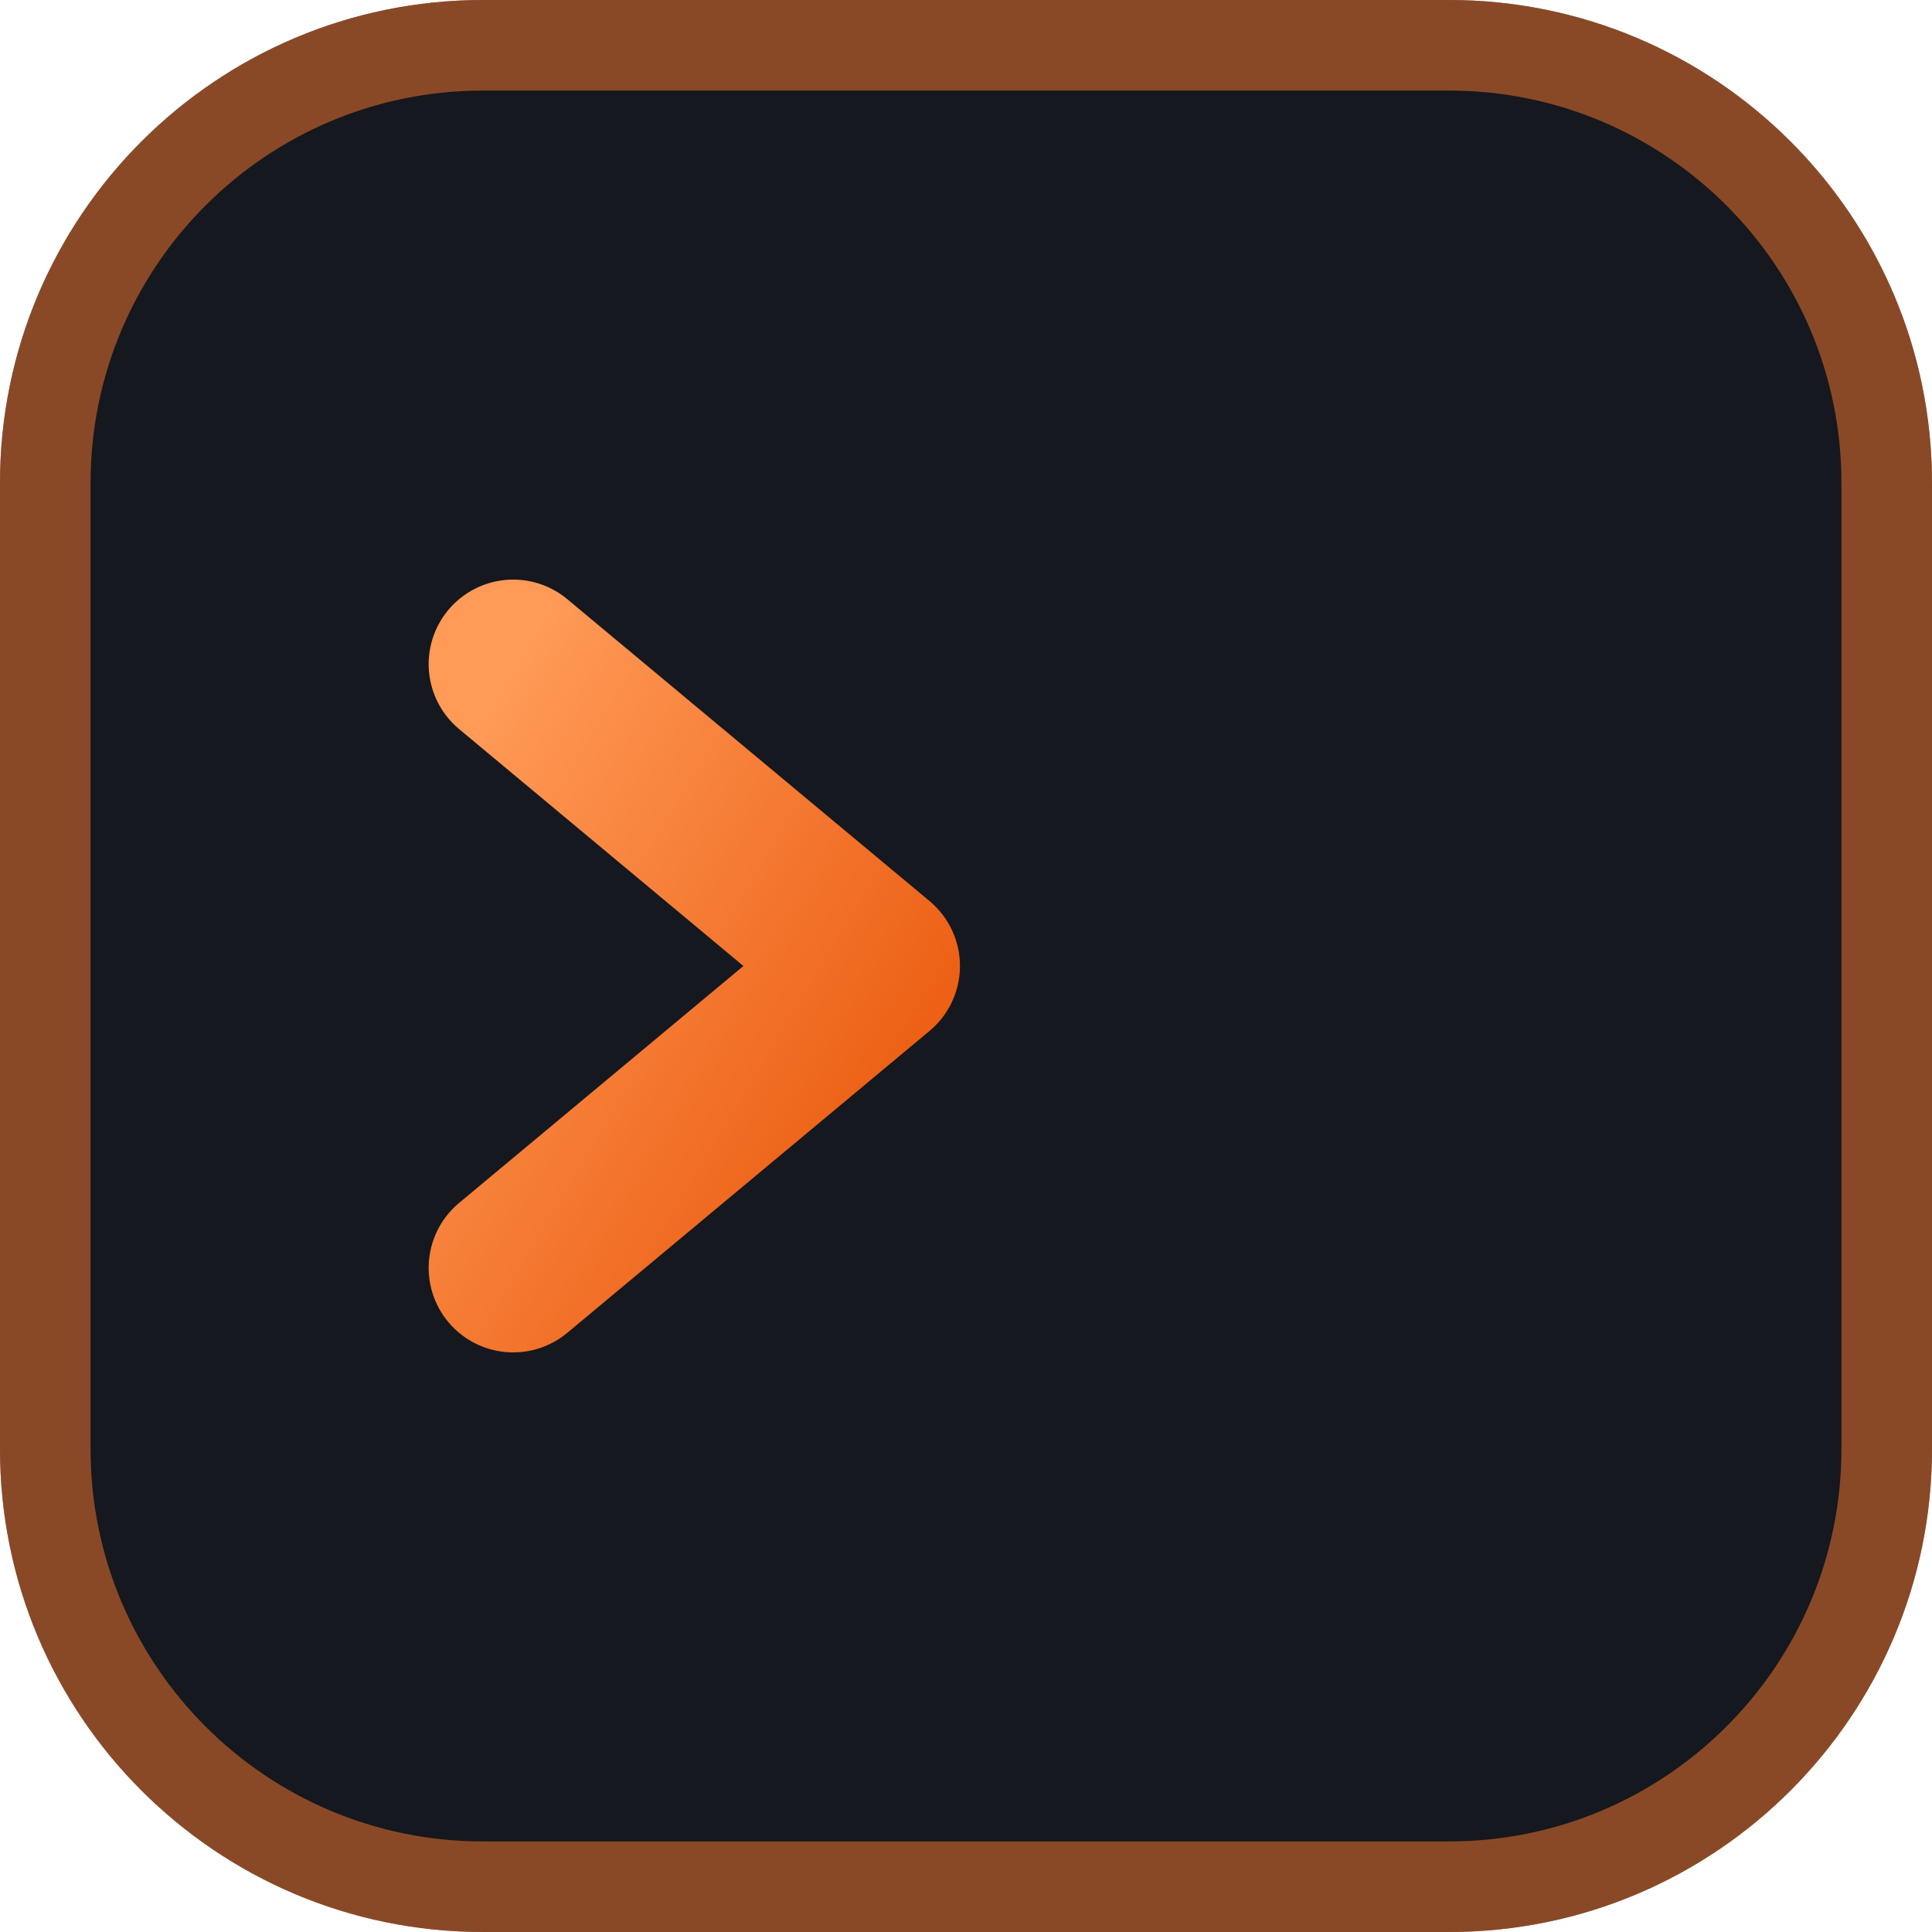
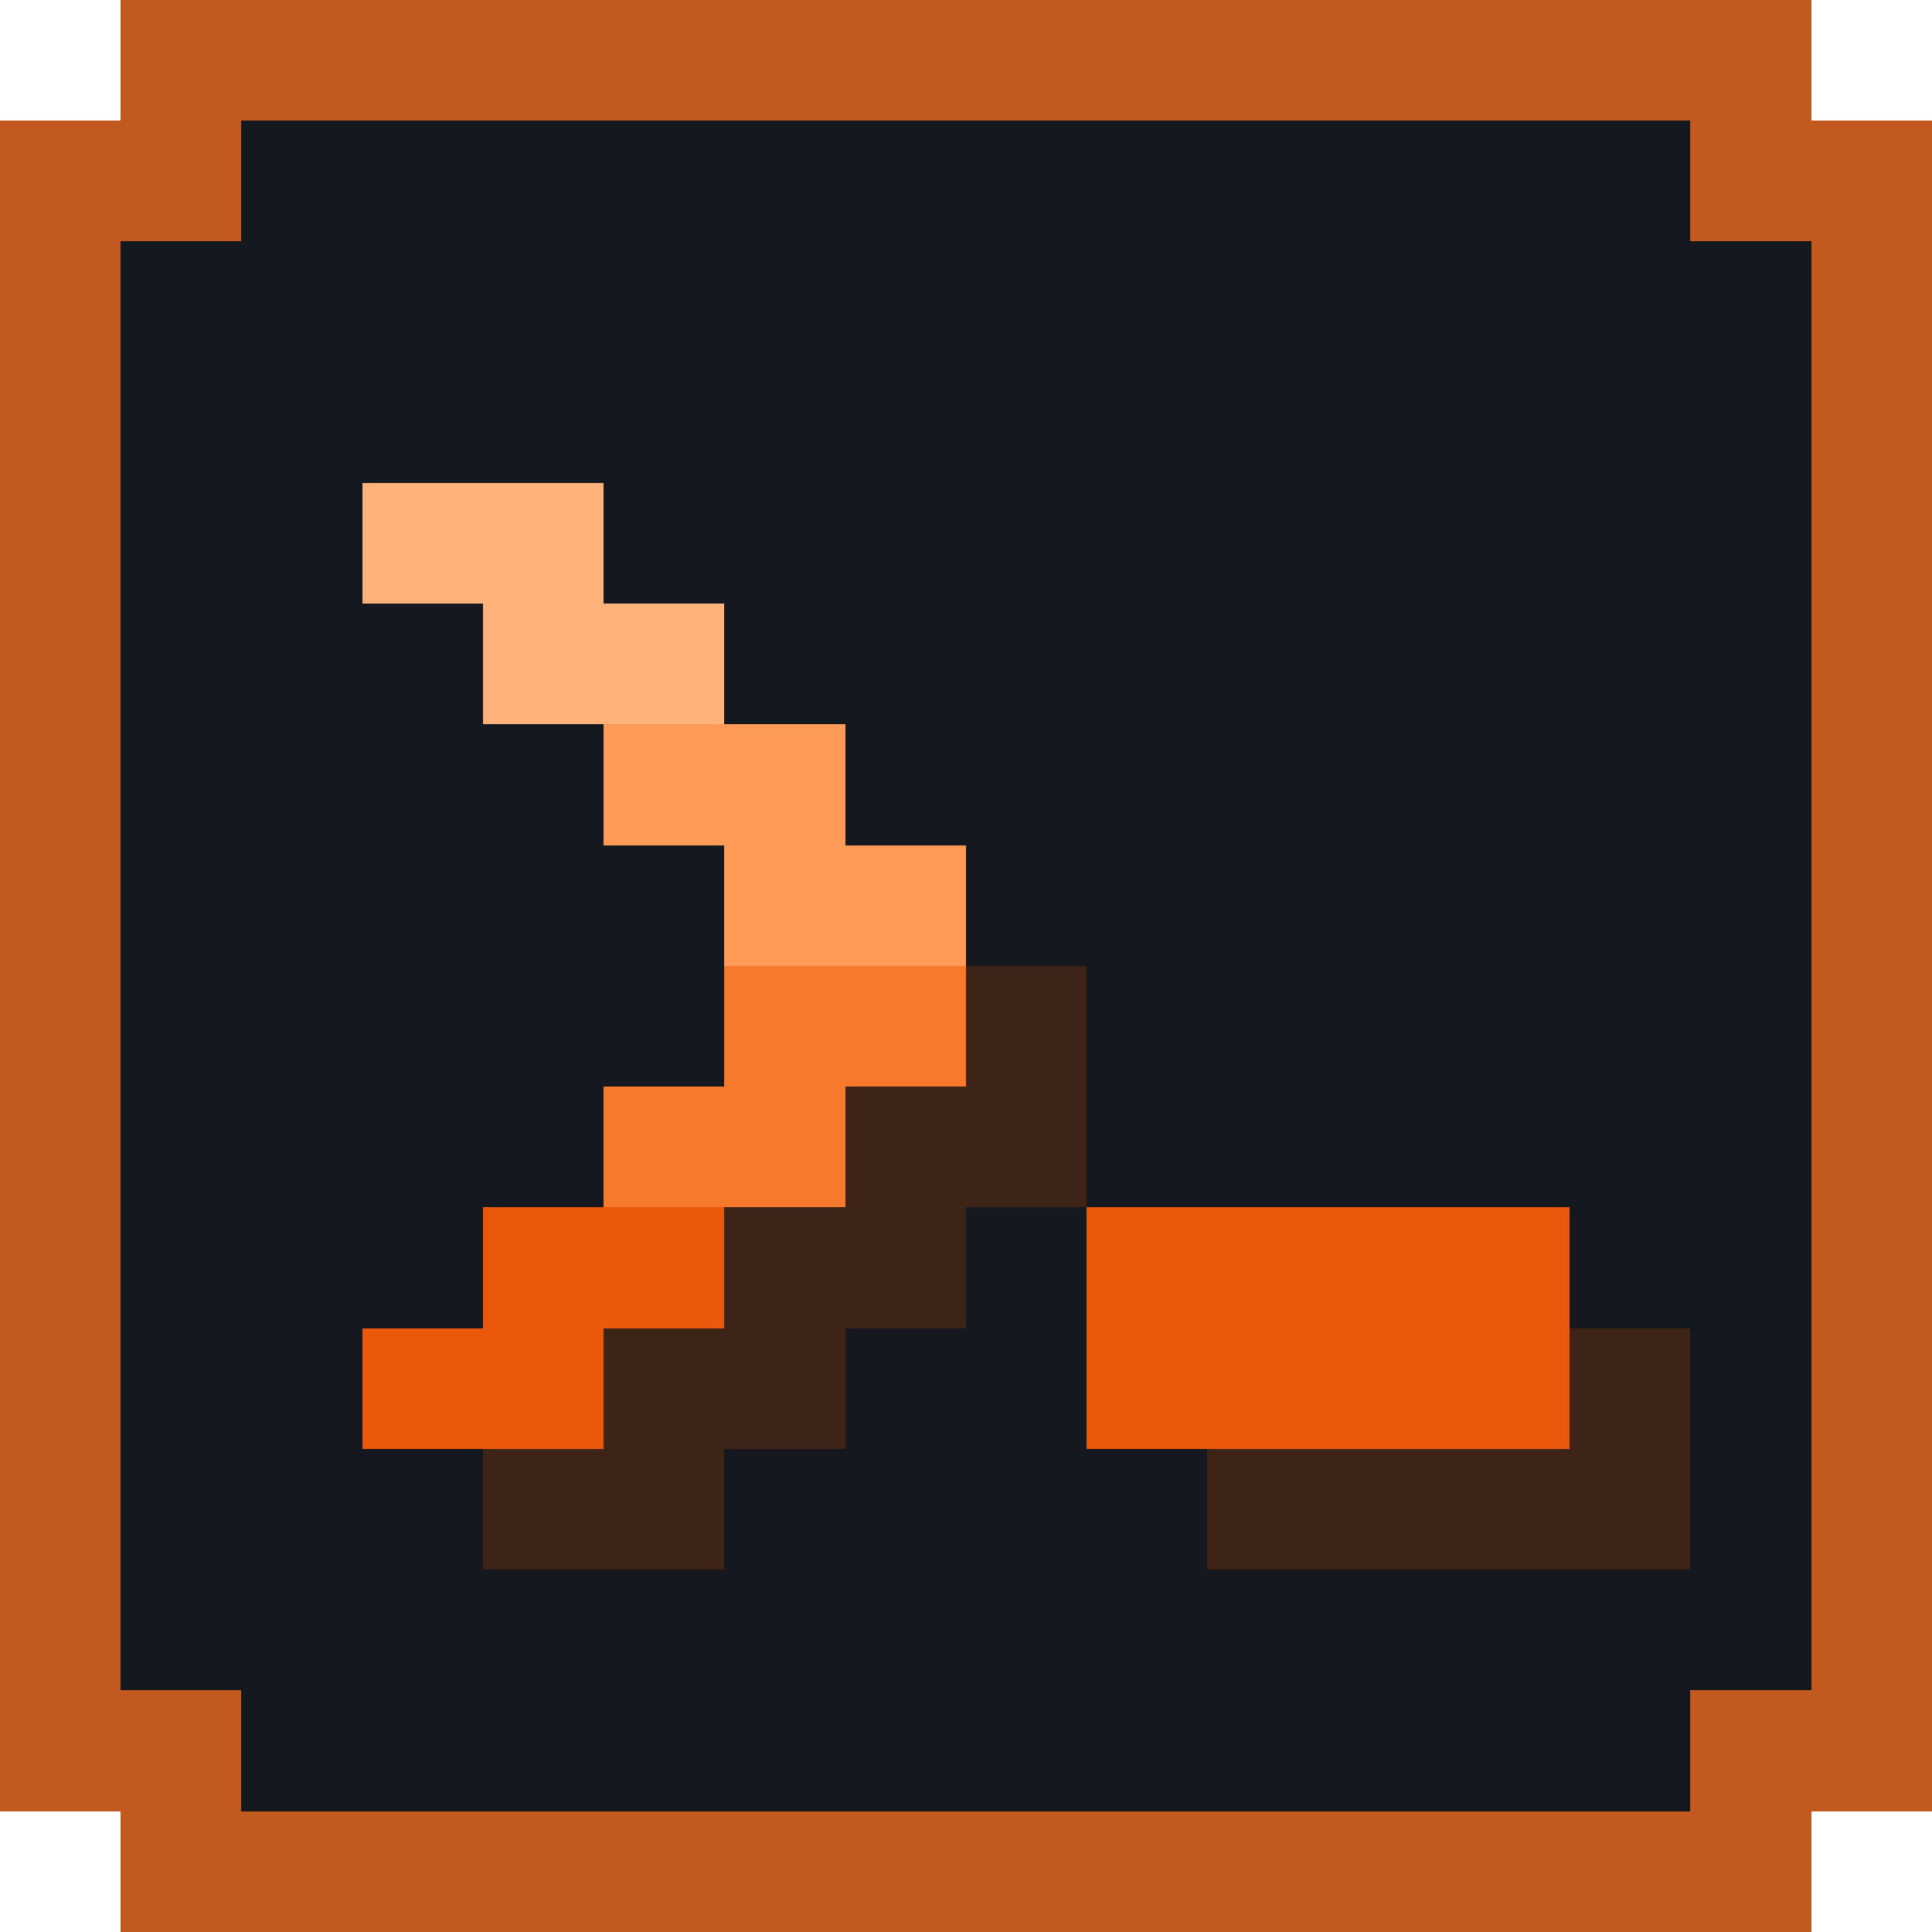
- <svg xmlns="http://www.w3.org/2000/svg" viewBox="0 0 32 32">
-   <defs>
-     <linearGradient id="g" x1="0" y1="0" x2="1" y2="1">
-       <stop offset="0" stop-color="#ff9a57" />
-       <stop offset="1" stop-color="#ea580c" />
-     </linearGradient>
-   </defs>
-   <rect width="32" height="32" rx="8" fill="#15181e" />
-   <rect x=".75" y=".75" width="30.5" height="30.5" rx="7.25" fill="none" stroke="#ff7a2f" stroke-opacity=".5" stroke-width="1.5" />
-   <path d="M8.5 11l6 5-6 5" fill="none" stroke="url(#g)" stroke-width="2.8" stroke-linecap="round" stroke-linejoin="round" />
-   <path d="M16.5 22h7" stroke="url(#g)" stroke-width="2.8" stroke-linecap="round" />
+ <svg xmlns="http://www.w3.org/2000/svg" viewBox="0 0 16 16" shape-rendering="crispEdges">
+   <rect x="1" y="0" width="14" height="1" fill="#c25a1f" />
+   <rect x="0" y="1" width="2" height="1" fill="#c25a1f" />
+   <rect x="2" y="1" width="12" height="1" fill="#15181e" />
+   <rect x="14" y="1" width="2" height="1" fill="#c25a1f" />
+   <rect x="0" y="2" width="1" height="1" fill="#c25a1f" />
+   <rect x="1" y="2" width="14" height="1" fill="#15181e" />
+   <rect x="15" y="2" width="1" height="1" fill="#c25a1f" />
+   <rect x="0" y="3" width="1" height="1" fill="#c25a1f" />
+   <rect x="1" y="3" width="14" height="1" fill="#15181e" />
+   <rect x="15" y="3" width="1" height="1" fill="#c25a1f" />
+   <rect x="0" y="4" width="1" height="1" fill="#c25a1f" />
+   <rect x="1" y="4" width="2" height="1" fill="#15181e" />
+   <rect x="3" y="4" width="2" height="1" fill="#ffb27a" />
+   <rect x="5" y="4" width="10" height="1" fill="#15181e" />
+   <rect x="15" y="4" width="1" height="1" fill="#c25a1f" />
+   <rect x="0" y="5" width="1" height="1" fill="#c25a1f" />
+   <rect x="1" y="5" width="3" height="1" fill="#15181e" />
+   <rect x="4" y="5" width="2" height="1" fill="#ffb27a" />
+   <rect x="6" y="5" width="9" height="1" fill="#15181e" />
+   <rect x="15" y="5" width="1" height="1" fill="#c25a1f" />
+   <rect x="0" y="6" width="1" height="1" fill="#c25a1f" />
+   <rect x="1" y="6" width="4" height="1" fill="#15181e" />
+   <rect x="5" y="6" width="2" height="1" fill="#ff9a57" />
+   <rect x="7" y="6" width="8" height="1" fill="#15181e" />
+   <rect x="15" y="6" width="1" height="1" fill="#c25a1f" />
+   <rect x="0" y="7" width="1" height="1" fill="#c25a1f" />
+   <rect x="1" y="7" width="5" height="1" fill="#15181e" />
+   <rect x="6" y="7" width="2" height="1" fill="#ff9a57" />
+   <rect x="8" y="7" width="7" height="1" fill="#15181e" />
+   <rect x="15" y="7" width="1" height="1" fill="#c25a1f" />
+   <rect x="0" y="8" width="1" height="1" fill="#c25a1f" />
+   <rect x="1" y="8" width="5" height="1" fill="#15181e" />
+   <rect x="6" y="8" width="2" height="1" fill="#f77a2c" />
+   <rect x="8" y="8" width="1" height="1" fill="#3d2416" />
+   <rect x="9" y="8" width="6" height="1" fill="#15181e" />
+   <rect x="15" y="8" width="1" height="1" fill="#c25a1f" />
+   <rect x="0" y="9" width="1" height="1" fill="#c25a1f" />
+   <rect x="1" y="9" width="4" height="1" fill="#15181e" />
+   <rect x="5" y="9" width="2" height="1" fill="#f77a2c" />
+   <rect x="7" y="9" width="2" height="1" fill="#3d2416" />
+   <rect x="9" y="9" width="6" height="1" fill="#15181e" />
+   <rect x="15" y="9" width="1" height="1" fill="#c25a1f" />
+   <rect x="0" y="10" width="1" height="1" fill="#c25a1f" />
+   <rect x="1" y="10" width="3" height="1" fill="#15181e" />
+   <rect x="4" y="10" width="2" height="1" fill="#ea580c" />
+   <rect x="6" y="10" width="2" height="1" fill="#3d2416" />
+   <rect x="8" y="10" width="1" height="1" fill="#15181e" />
+   <rect x="9" y="10" width="4" height="1" fill="#ea580c" />
+   <rect x="13" y="10" width="2" height="1" fill="#15181e" />
+   <rect x="15" y="10" width="1" height="1" fill="#c25a1f" />
+   <rect x="0" y="11" width="1" height="1" fill="#c25a1f" />
+   <rect x="1" y="11" width="2" height="1" fill="#15181e" />
+   <rect x="3" y="11" width="2" height="1" fill="#ea580c" />
+   <rect x="5" y="11" width="2" height="1" fill="#3d2416" />
+   <rect x="7" y="11" width="2" height="1" fill="#15181e" />
+   <rect x="9" y="11" width="4" height="1" fill="#ea580c" />
+   <rect x="13" y="11" width="1" height="1" fill="#3d2416" />
+   <rect x="14" y="11" width="1" height="1" fill="#15181e" />
+   <rect x="15" y="11" width="1" height="1" fill="#c25a1f" />
+   <rect x="0" y="12" width="1" height="1" fill="#c25a1f" />
+   <rect x="1" y="12" width="3" height="1" fill="#15181e" />
+   <rect x="4" y="12" width="2" height="1" fill="#3d2416" />
+   <rect x="6" y="12" width="4" height="1" fill="#15181e" />
+   <rect x="10" y="12" width="4" height="1" fill="#3d2416" />
+   <rect x="14" y="12" width="1" height="1" fill="#15181e" />
+   <rect x="15" y="12" width="1" height="1" fill="#c25a1f" />
+   <rect x="0" y="13" width="1" height="1" fill="#c25a1f" />
+   <rect x="1" y="13" width="14" height="1" fill="#15181e" />
+   <rect x="15" y="13" width="1" height="1" fill="#c25a1f" />
+   <rect x="0" y="14" width="2" height="1" fill="#c25a1f" />
+   <rect x="2" y="14" width="12" height="1" fill="#15181e" />
+   <rect x="14" y="14" width="2" height="1" fill="#c25a1f" />
+   <rect x="1" y="15" width="14" height="1" fill="#c25a1f" />
</svg>
